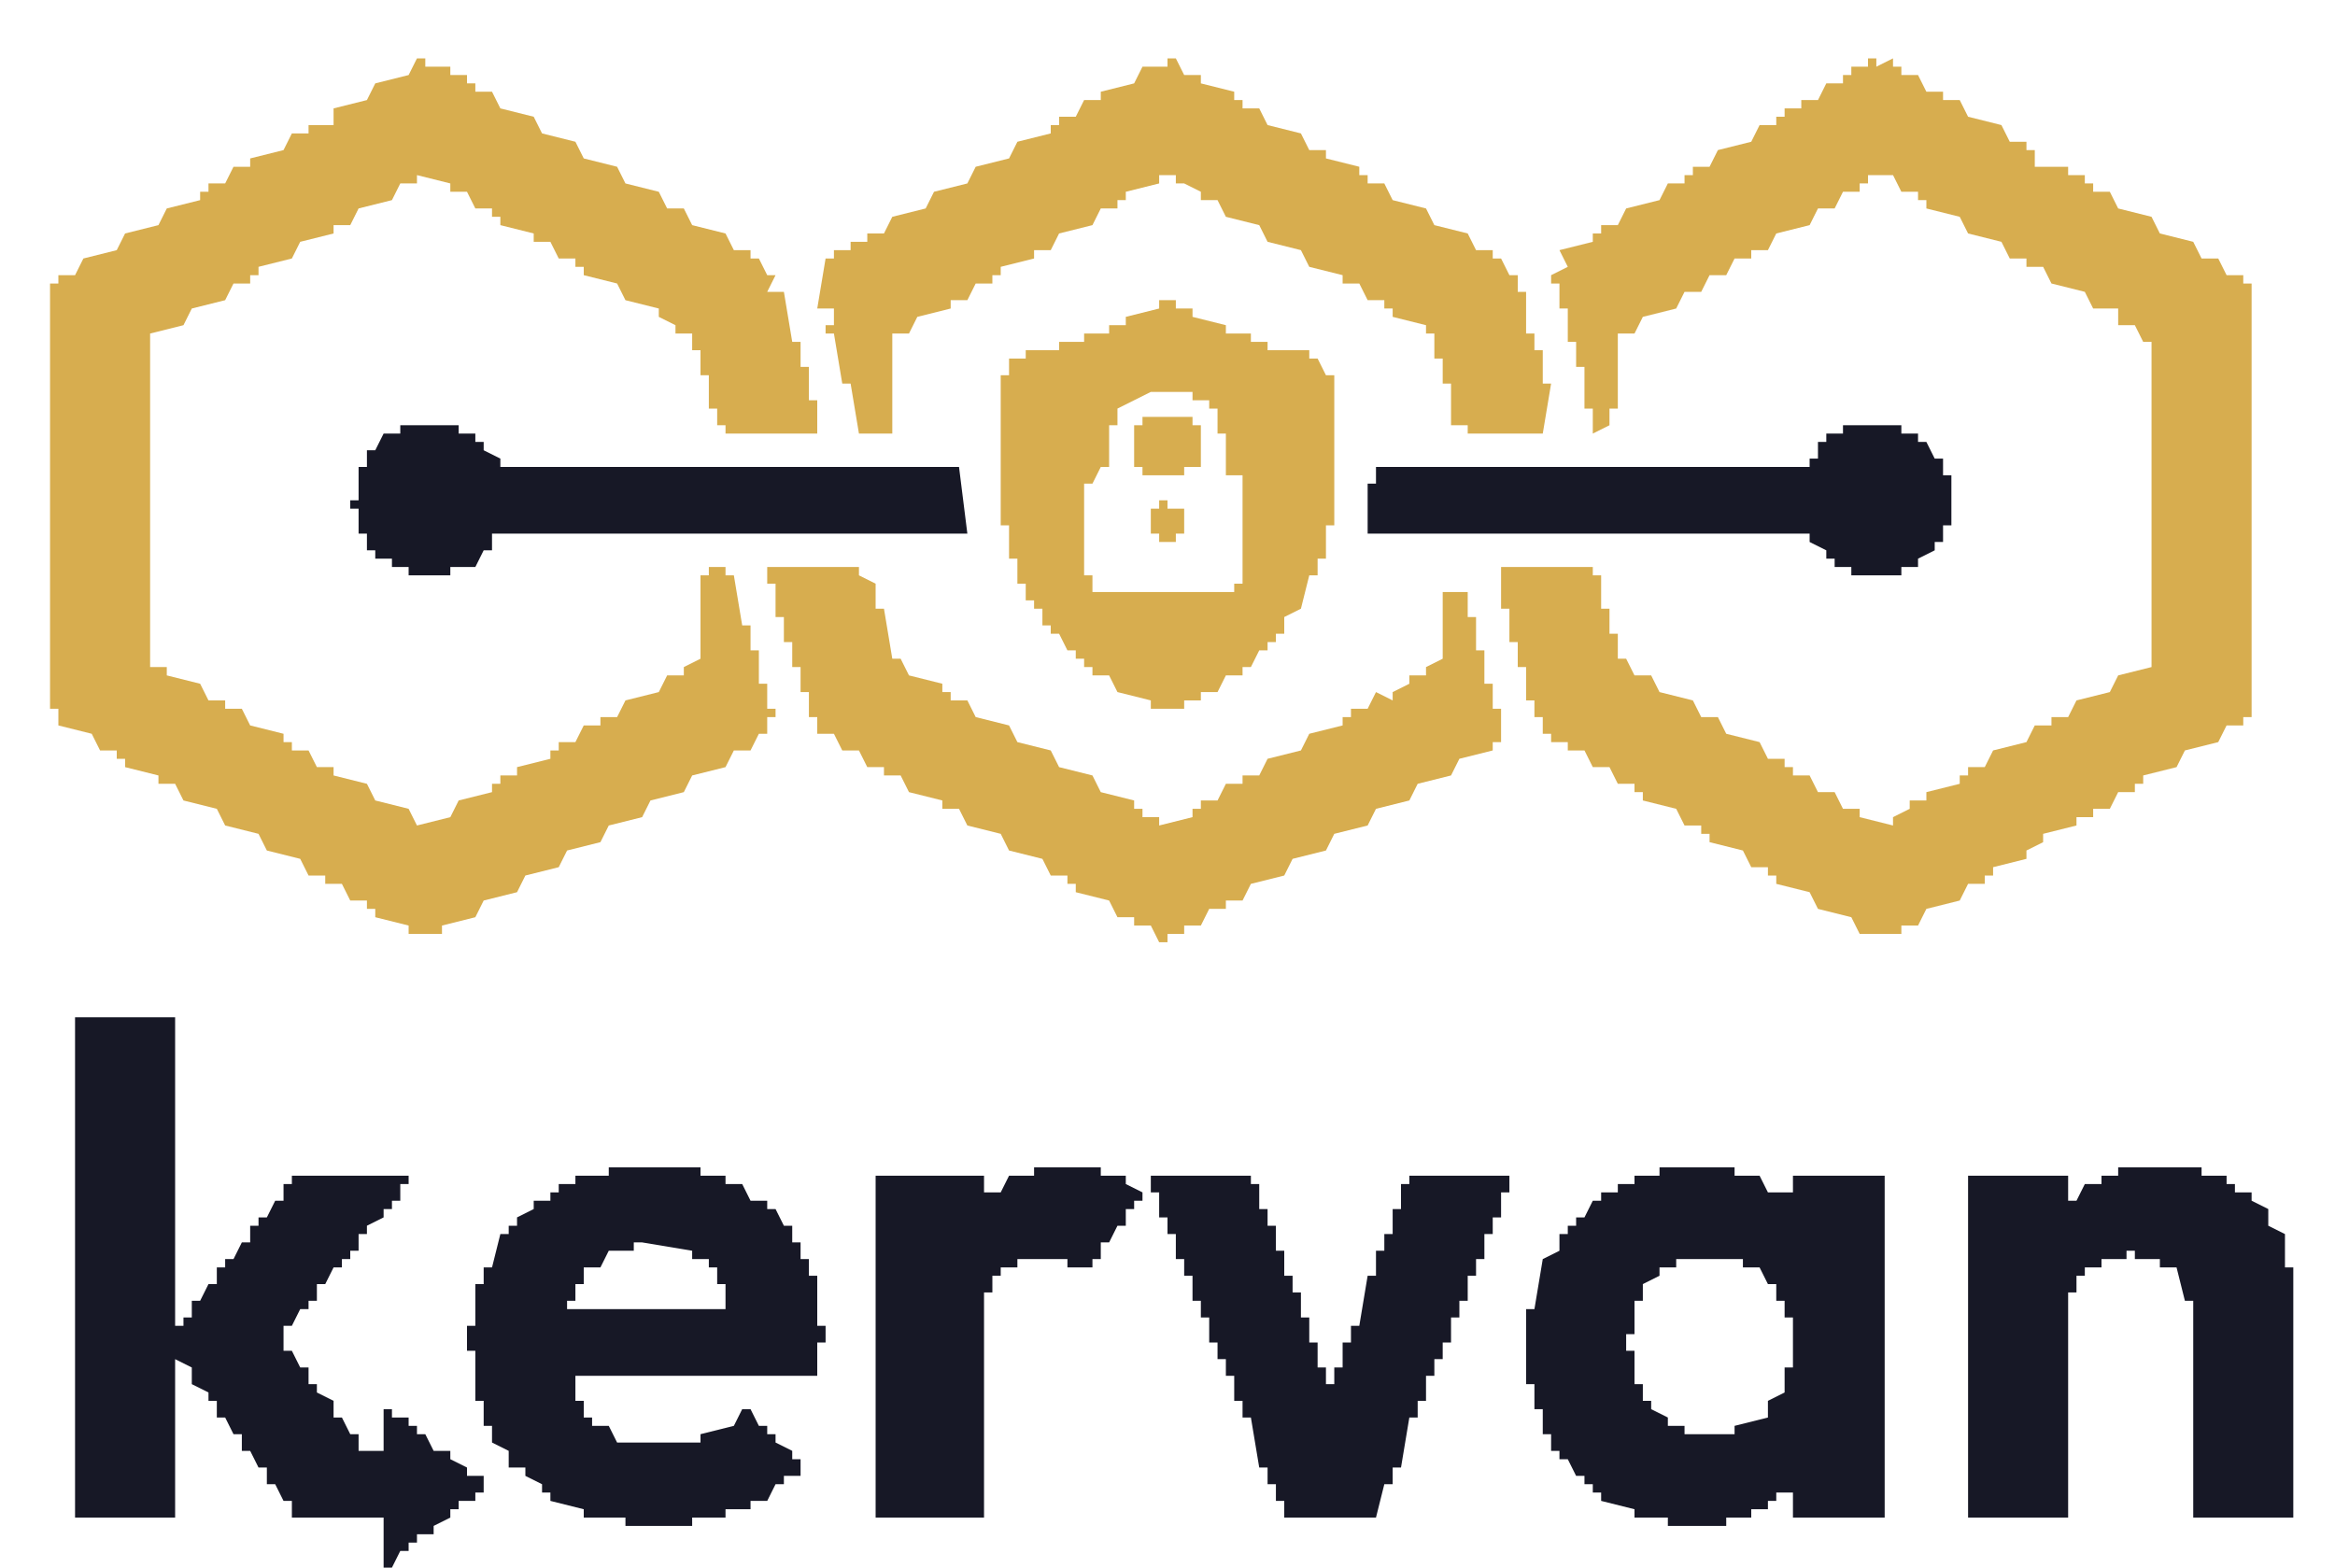
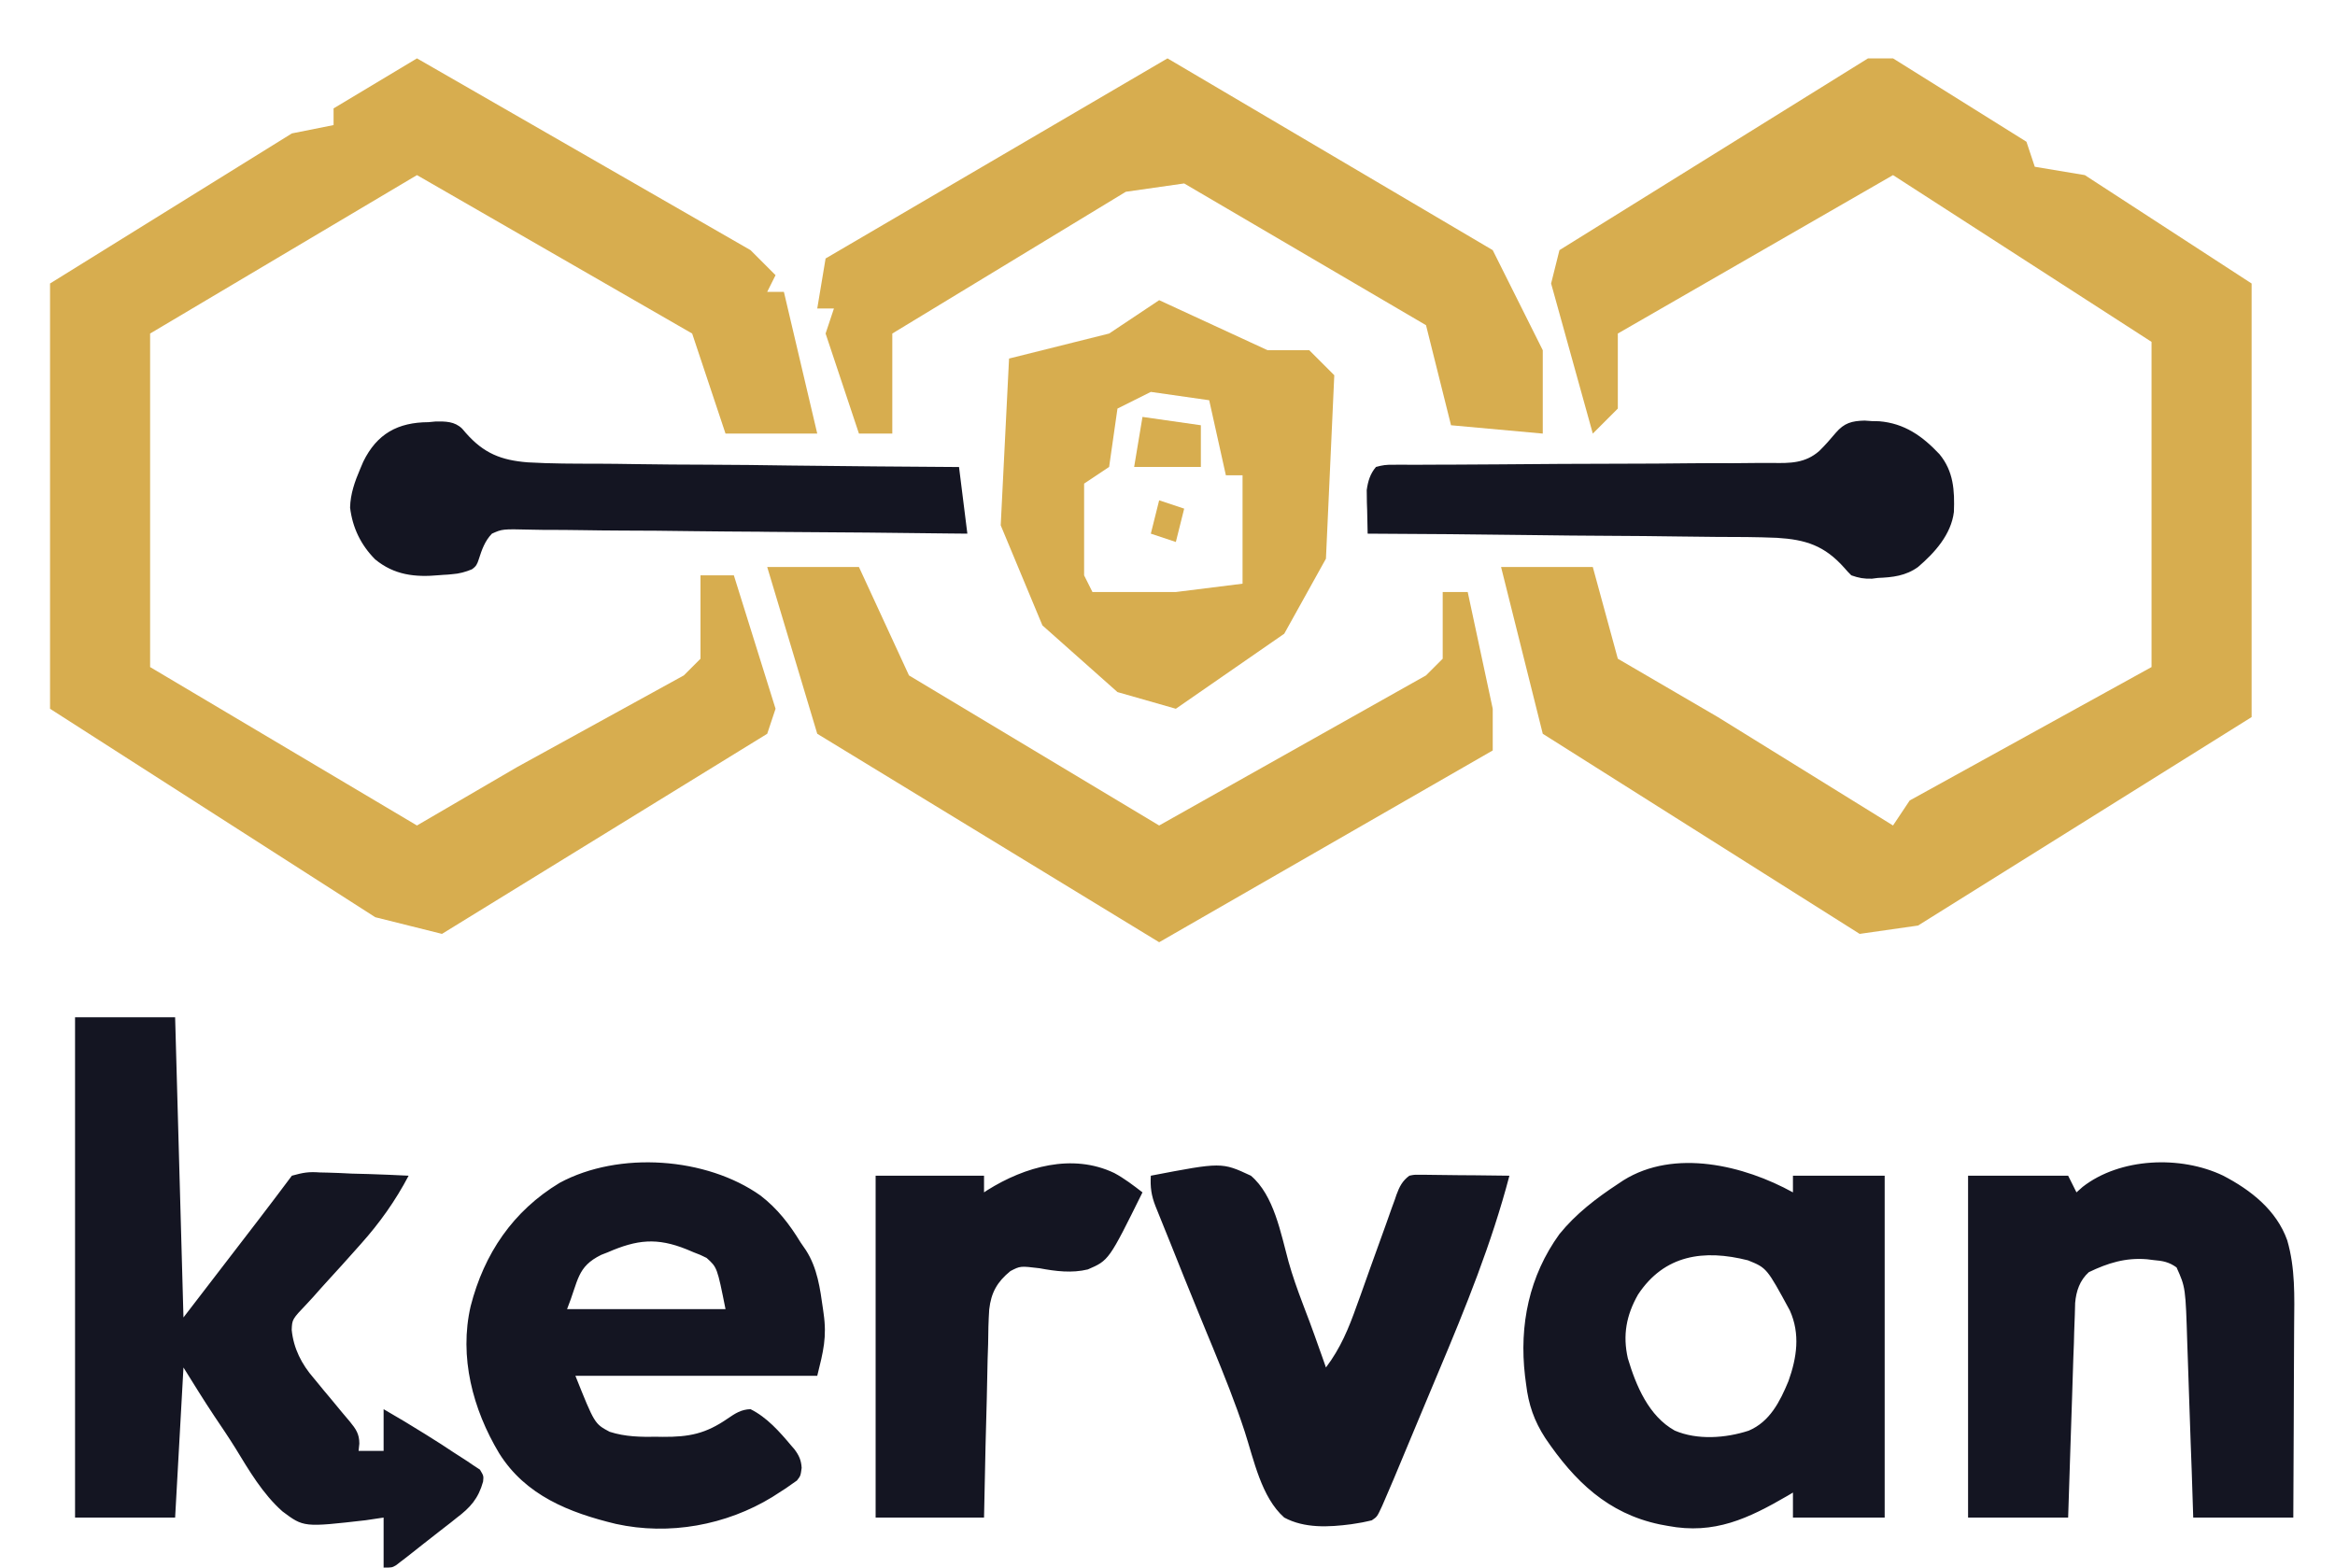
- <svg xmlns="http://www.w3.org/2000/svg" viewBox="0 0 280 188" fill="none">
-   <path d="M50 7L51 7L51 8L54 8L54 9L56 9L56 10L57 10L57 11L59 11L60 13L64 14L65 16L69 17L70 19L74 20L75 22L79 23L80 25L82 25L83 27L87 28L88 30L90 30L90 31L91 31L92 33L93 33L92 35L94 35L95 41L96 41L96 44L97 44L97 48L98 48L98 52L87 52L87 51L86 51L86 49L85 49L85 45L84 45L84 42L83 42L83 40L81 40L81 39L79 38L79 37L75 36L74 34L70 33L70 32L69 32L69 31L67 31L66 29L64 29L64 28L60 27L60 26L59 26L59 25L57 25L56 23L54 23L54 22L50 21L50 22L48 22L47 24L43 25L42 27L40 27L40 28L36 29L35 31L31 32L31 33L30 33L30 34L28 34L27 36L23 37L22 39L18 40L18 80L20 80L20 81L24 82L25 84L27 84L27 85L29 85L30 87L34 88L34 89L35 89L35 90L37 90L38 92L40 92L40 93L44 94L45 96L49 97L50 99L54 98L55 96L59 95L59 94L60 94L60 93L62 93L62 92L66 91L66 90L67 90L67 89L69 89L70 87L72 87L72 86L74 86L75 84L79 83L80 81L82 81L82 80L84 79L84 69L85 69L85 68L87 68L87 69L88 69L89 75L90 75L90 78L91 78L91 82L92 82L92 85L93 85L93 86L92 86L92 88L91 88L90 90L88 90L87 92L83 93L82 95L78 96L77 98L73 99L72 101L68 102L67 104L63 105L62 107L58 108L57 110L53 111L53 112L49 112L49 111L45 110L45 109L44 109L44 108L42 108L41 106L39 106L39 105L37 105L36 103L32 102L31 100L27 99L26 97L22 96L21 94L19 94L19 93L15 92L15 91L14 91L14 90L12 90L11 88L7 87L7 85L6 85L6 34L7 34L7 33L9 33L10 31L14 30L15 28L19 27L20 25L24 24L24 23L25 23L25 22L27 22L28 20L30 20L30 19L34 18L35 16L37 16L37 15L40 15L40 13L44 12L45 10L49 9ZM140 7L141 7L142 9L144 9L144 10L148 11L148 12L149 12L149 13L151 13L152 15L156 16L157 18L159 18L159 19L163 20L163 21L164 21L164 22L166 22L167 24L171 25L172 27L176 28L177 30L179 30L179 31L180 31L181 33L182 33L182 35L183 35L183 40L184 40L184 42L185 42L185 46L186 46L185 52L176 52L176 51L174 51L174 46L173 46L173 43L172 43L172 40L171 40L171 39L167 38L167 37L166 37L166 36L164 36L163 34L161 34L161 33L157 32L156 30L152 29L151 27L147 26L146 24L144 24L144 23L142 22L141 22L141 21L139 21L139 22L135 23L135 24L134 24L134 25L132 25L131 27L127 28L126 30L124 30L124 31L120 32L120 33L119 33L119 34L117 34L116 36L114 36L114 37L110 38L109 40L107 40L107 52L103 52L102 46L101 46L100 40L99 40L99 39L100 39L100 37L98 37L99 31L100 31L100 30L102 30L102 29L104 29L104 28L106 28L107 26L111 25L112 23L116 22L117 20L121 19L122 17L126 16L126 15L127 15L127 14L129 14L130 12L132 12L132 11L136 10L137 8L140 8ZM224 7L225 7L225 8L227 7L227 8L228 8L228 9L230 9L231 11L233 11L233 12L235 12L236 14L240 15L241 17L243 17L243 18L244 18L244 20L248 20L248 21L250 21L250 22L251 22L251 23L253 23L254 25L258 26L259 28L263 29L264 31L266 31L267 33L269 33L269 34L270 34L270 86L269 86L269 87L267 87L266 89L262 90L261 92L257 93L257 94L256 94L256 95L254 95L253 97L251 97L251 98L249 98L249 99L245 100L245 101L243 102L243 103L239 104L239 105L238 105L238 106L236 106L235 108L231 109L230 111L228 111L228 112L223 112L222 110L218 109L217 107L213 106L213 105L212 105L212 104L210 104L209 102L205 101L205 100L204 100L204 99L202 99L201 97L197 96L197 95L196 95L196 94L194 94L193 92L191 92L190 90L188 90L188 89L186 89L186 88L185 88L185 86L184 86L184 84L183 84L183 80L182 80L182 77L181 77L181 73L180 73L180 68L191 68L191 69L192 69L192 73L193 73L193 76L194 76L194 79L195 79L196 81L198 81L199 83L203 84L204 86L206 86L207 88L211 89L212 91L214 91L214 92L215 92L215 93L217 93L218 95L220 95L221 97L223 97L223 98L227 99L227 98L229 97L229 96L231 96L231 95L235 94L235 93L236 93L236 92L238 92L239 90L243 89L244 87L246 87L246 86L248 86L249 84L253 83L254 81L258 80L258 41L257 41L256 39L254 39L254 37L251 37L250 35L246 34L245 32L243 32L243 31L241 31L240 29L236 28L235 26L231 25L231 24L230 24L230 23L228 23L227 21L224 21L224 22L223 22L223 23L221 23L220 25L218 25L217 27L213 28L212 30L210 30L210 31L208 31L207 33L205 33L204 35L202 35L201 37L197 38L196 40L194 40L194 49L193 49L193 51L191 52L191 49L190 49L190 44L189 44L189 41L188 41L188 37L187 37L187 34L186 34L186 33L188 32L187 30L191 29L191 28L192 28L192 27L194 27L195 25L199 24L200 22L202 22L202 21L203 21L203 20L205 20L206 18L210 17L211 15L213 15L213 14L214 14L214 13L216 13L216 12L218 12L219 10L221 10L221 9L222 9L222 8L224 8ZM139 36L141 36L141 37L143 37L143 38L147 39L147 40L150 40L150 41L152 41L152 42L157 42L157 43L158 43L159 45L160 45L160 63L159 63L159 67L158 67L158 69L157 69L156 73L154 74L154 76L153 76L153 77L152 77L152 78L151 78L150 80L149 80L149 81L147 81L146 83L144 83L144 84L142 84L142 85L141 85L138 85L138 84L134 83L133 81L131 81L131 80L130 80L130 79L129 79L129 78L128 78L127 76L126 76L126 75L125 75L125 73L124 73L124 72L123 72L123 70L122 70L122 67L121 67L121 63L120 63L120 45L121 45L121 43L123 43L123 42L127 42L127 41L130 41L130 40L133 40L133 39L135 39L135 38L139 37ZM138 47L134 49L134 51L133 51L133 56L132 56L131 58L130 58L130 69L131 69L131 71L141 71L148 71L148 70L149 70L149 57L147 57L147 52L146 52L146 49L145 49L145 48L143 48L143 47ZM137 50L143 50L143 51L144 51L144 56L142 56L142 57L137 57L137 56L136 56L136 51L137 51ZM139 60L140 60L140 61L142 61L142 64L141 64L141 65L139 65L139 64L138 64L138 61L139 61ZM92 68L103 68L103 69L105 70L105 73L106 73L107 79L108 79L109 81L113 82L113 83L114 83L114 84L116 84L117 86L121 87L122 89L126 90L127 92L131 93L132 95L136 96L136 97L137 97L137 98L139 98L139 99L143 98L143 97L144 97L144 96L146 96L147 94L149 94L149 93L151 93L152 91L156 90L157 88L161 87L161 86L162 86L162 85L164 85L165 83L167 84L167 83L169 82L169 81L171 81L171 80L173 79L173 71L176 71L176 74L177 74L177 78L178 78L178 82L179 82L179 85L180 85L180 89L179 89L179 90L175 91L174 93L170 94L169 96L165 97L164 99L160 100L159 102L155 103L154 105L150 106L149 108L147 108L147 109L145 109L144 111L142 111L142 112L140 112L140 113L139 113L138 111L136 111L136 110L134 110L133 108L129 107L129 106L128 106L128 105L126 105L125 103L121 102L120 100L116 99L115 97L113 97L113 96L109 95L108 93L106 93L106 92L104 92L103 90L101 90L100 88L98 88L98 86L97 86L97 83L96 83L96 80L95 80L95 77L94 77L94 74L93 74L93 70L92 70Z" fill="#d7ad4f" fill-rule="evenodd" />
-   <path d="M48 51L55 51L55 52L57 52L57 53L58 53L58 54L60 55L60 56L115 56L116 64L105 64L59 64L59 66L58 66L57 68L54 68L54 69L49 69L49 68L47 68L47 67L45 67L45 66L44 66L44 64L43 64L43 61L42 61L42 60L43 60L43 56L44 56L44 54L45 54L46 52L48 52ZM221 51L228 51L228 52L230 52L230 53L231 53L232 55L233 55L233 57L234 57L234 63L233 63L233 65L232 65L232 66L230 67L230 68L228 68L228 69L222 69L222 68L220 68L220 67L219 67L219 66L217 65L217 64L182 64L164 64L164 58L165 58L165 56L217 56L217 55L218 55L218 53L219 53L219 52L221 52Z" fill="#171826" fill-rule="evenodd" />
-   <path transform="translate(0 116)" d="M9 6L21 6L21 43L22 43L22 42L23 42L23 40L24 40L25 38L26 38L26 36L27 36L27 35L28 35L29 33L30 33L30 31L31 31L31 30L32 30L33 28L34 28L34 26L35 26L35 25L49 25L49 26L48 26L48 28L47 28L47 29L46 29L46 30L44 31L44 32L43 32L43 34L42 34L42 35L41 35L41 36L40 36L39 38L38 38L38 40L37 40L37 41L36 41L35 43L34 43L34 46L35 46L36 48L37 48L37 50L38 50L38 51L40 52L40 54L41 54L42 56L43 56L43 58L46 58L46 53L47 53L47 54L49 54L49 55L50 55L50 56L51 56L52 58L53 58L54 58L54 59L56 60L56 61L58 61L58 63L57 63L57 64L55 64L55 65L54 65L54 66L52 67L52 68L50 68L50 69L49 69L49 70L48 70L47 72L46 72L46 66L35 66L35 64L34 64L33 62L32 62L32 60L31 60L30 58L29 58L29 56L28 56L27 54L26 54L26 52L25 52L25 51L23 50L23 48L21 47L21 66L9 66ZM73 24L84 24L84 25L87 25L87 26L89 26L90 28L92 28L92 29L93 29L94 31L95 31L95 33L96 33L96 35L97 35L97 37L98 37L98 43L99 43L99 45L98 45L98 49L69 49L69 52L70 52L70 54L71 54L71 55L73 55L74 57L84 57L84 56L88 55L89 53L90 53L91 55L92 55L92 56L93 56L93 57L95 58L95 59L96 59L96 61L94 61L94 62L93 62L92 64L90 64L90 65L87 65L87 66L83 66L83 67L75 67L75 66L70 66L70 65L66 64L66 63L65 63L65 62L63 61L63 60L61 60L61 58L59 57L59 55L58 55L58 52L57 52L57 46L56 46L56 43L57 43L57 38L58 38L58 36L59 36L60 32L61 32L61 31L62 31L62 30L64 29L64 28L66 28L66 27L67 27L67 26L69 26L69 25L73 25ZM124 24L132 24L132 25L135 25L135 26L137 27L137 28L136 28L136 29L135 29L135 31L134 31L133 33L132 33L132 35L131 35L131 36L128 36L128 35L122 35L122 36L120 36L120 37L119 37L119 39L118 39L118 66L117 66L105 66L105 25L118 25L118 27L120 27L121 25L124 25ZM199 24L208 24L208 25L211 25L212 27L215 27L215 25L226 25L226 66L215 66L215 63L213 63L213 64L212 64L212 65L210 65L210 66L207 66L207 67L200 67L200 66L196 66L196 65L192 64L192 63L191 63L191 62L190 62L190 61L189 61L188 59L187 59L187 58L186 58L186 56L185 56L185 53L184 53L184 50L183 50L183 41L184 41L185 35L187 34L187 32L188 32L188 31L189 31L189 30L190 30L191 28L192 28L192 27L194 27L194 26L196 26L196 25L199 25ZM254 24L264 24L264 25L267 25L267 26L268 26L268 27L270 27L270 28L272 29L272 31L274 32L274 36L275 36L275 66L263 66L263 40L262 40L261 36L259 36L259 35L256 35L256 34L255 34L255 35L252 35L252 36L250 36L250 37L249 37L249 39L248 39L248 66L236 66L236 25L248 25L248 28L249 28L250 26L252 26L252 25L254 25ZM138 25L150 25L150 26L151 26L151 29L152 29L152 31L153 31L153 34L154 34L154 37L155 37L155 39L156 39L156 42L157 42L157 45L158 45L158 48L159 48L159 50L160 50L160 48L161 48L161 45L162 45L162 43L163 43L164 37L165 37L165 34L166 34L166 32L167 32L167 29L168 29L168 26L169 26L169 25L181 25L181 27L180 27L180 30L179 30L179 32L178 32L178 35L177 35L177 37L176 37L176 40L175 40L175 42L174 42L174 45L173 45L173 47L172 47L172 49L171 49L171 52L170 52L170 54L169 54L168 60L167 60L167 62L166 62L165 66L154 66L154 64L153 64L153 62L152 62L152 60L151 60L150 54L149 54L149 52L148 52L148 49L147 49L147 47L146 47L146 45L145 45L145 42L144 42L144 40L143 40L143 37L142 37L142 35L141 35L141 32L140 32L140 30L139 30L139 27L138 27ZM77 33L76 33L76 34L73 34L72 36L70 36L70 38L69 38L69 40L68 40L68 41L78 41L87 41L87 38L86 38L86 36L85 36L85 35L83 35L83 34ZM202 35L201 35L201 36L199 36L199 37L197 38L197 40L196 40L196 44L195 44L195 46L196 46L196 50L197 50L197 52L198 52L198 53L200 54L200 55L202 55L202 56L208 56L208 55L212 54L212 52L214 51L214 48L215 48L215 42L214 42L214 40L213 40L213 38L212 38L211 36L209 36L209 35Z" fill="#171826" fill-rule="evenodd" />
+ <svg xmlns="http://www.w3.org/2000/svg" viewBox="0 0 280 188" fill="none" role="img" aria-label="Kervan stacked logo">
+   <path d="M50 7L90 30L93 33L92 35L94 35L98 52L87 52L83 40L50 21L18 40L18 80L50 99L62 92L82 81L84 79L84 69L88 69L93 85L92 88L53 112L45 110L6 85L6 34L35 16L40 15L40 13ZM140 7L179 30L185 42L185 52L174 51L171 39L142 22L135 23L107 40L107 52L103 52L99 40L100 37L98 37L99 31ZM224 7L227 7L243 17L244 20L250 21L270 34L270 86L230 111L223 112L185 88L180 68L191 68L194 79L206 86L227 99L229 96L258 80L258 41L227 21L194 40L194 49L191 52L186 34L187 30ZM139 36L152 42L157 42L160 45L159 67L154 76L141 85L134 83L125 75L120 63L121 43L133 40ZM138 47L134 49L133 56L130 58L130 69L131 71L141 71L149 70L149 57L147 57L145 48ZM137 50L144 51L144 56L142 56L136 56ZM139 60L142 61L141 65L138 64ZM92 68L103 68L109 81L139 99L171 81L173 79L173 71L176 71L179 85L179 90L139 113L98 88Z" fill="#d7ad4f" fill-rule="evenodd" />
+   <path d="M51.38 50.63 C51.66 50.6 51.94 50.58 52.22 50.55 C53.42 50.53 54.52 50.53 55.42 51.41 C55.55 51.56 55.7 51.73 55.84 51.9 C58.01 54.38 60.11 55.2 63.3 55.45 C66.06 55.61 68.84 55.61 71.61 55.61 C73.14 55.62 74.66 55.63 76.19 55.66 C79.09 55.7 81.97 55.73 84.85 55.73 C88.15 55.74 91.44 55.78 94.72 55.83 C101.48 55.91 108.25 55.97 115 56.01 C115.16 57.33 115.16 57.33 116 64 C115.3 63.99 114.59 63.98 113.84 63.98 C107.34 63.89 100.83 63.84 94.31 63.8 C93.47 63.8 92.62 63.78 91.75 63.78 C91.59 63.77 91.41 63.77 91.25 63.77 C88.5 63.76 85.75 63.73 83 63.7 C80.16 63.66 77.34 63.63 74.53 63.63 C72.94 63.62 71.36 63.61 69.77 63.58 C68.28 63.55 66.78 63.55 65.3 63.55 C64.75 63.55 64.19 63.53 63.64 63.52 C60.24 63.44 60.24 63.44 58.99 64 C58.14 64.88 57.78 65.92 57.41 67.08 C57.22 67.66 57.11 67.92 56.58 68.28 C55.83 68.59 55.05 68.81 54.23 68.86 C54.06 68.88 53.9 68.89 53.72 68.91 C53.63 68.91 53.63 68.91 53.19 68.94 C53.02 68.95 52.84 68.97 52.66 68.98 C49.78 69.25 47.27 68.97 44.98 67.08 C43.26 65.34 42.27 63.28 41.98 60.87 C42.02 59.22 42.55 57.74 43.19 56.24 C43.31 55.95 43.44 55.66 43.56 55.37 C45.2 52.02 47.7 50.65 51.38 50.63 ZM223.59 50.44 C223.87 50.46 224.15 50.48 224.44 50.5 C224.59 50.5 224.59 50.5 225.34 50.52 C228.37 50.77 230.52 52.29 232.57 54.47 C234.26 56.52 234.4 58.81 234.3 61.4 C233.97 64.1 232.01 66.28 230 68 C228.53 69.06 226.97 69.24 225.19 69.31 C224.95 69.34 224.72 69.37 224.48 69.4 C223.52 69.43 222.91 69.32 222 69 C221.59 68.59 221.59 68.59 221.16 68.1 C218.79 65.43 216.53 64.71 213.08 64.5 C210.65 64.4 208.22 64.39 205.79 64.39 C204.32 64.38 202.85 64.36 201.38 64.34 C198.6 64.3 195.82 64.27 193.04 64.26 C189.87 64.25 186.7 64.21 183.53 64.17 C177.02 64.08 170.51 64.03 164 64 C163.97 63.04 163.96 62.08 163.94 61.12 C163.93 60.85 163.92 60.58 163.91 60.3 C163.91 60.04 163.91 59.78 163.9 59.5 C163.9 59.26 163.89 59.02 163.89 58.77 C164.04 57.71 164.3 56.82 165 56 C165.79 55.78 166.27 55.72 167.07 55.74 C167.28 55.74 167.49 55.74 167.71 55.73 C168.41 55.73 169.12 55.73 169.83 55.74 C170.33 55.74 170.84 55.73 171.34 55.73 C172.43 55.72 173.53 55.72 174.62 55.72 C176.34 55.72 178.07 55.71 179.8 55.69 C184.71 55.64 189.63 55.62 194.54 55.61 C197.25 55.61 199.96 55.59 202.68 55.56 C204.39 55.54 206.1 55.54 207.82 55.55 C208.89 55.55 209.96 55.54 211.04 55.52 C211.53 55.51 212.02 55.51 212.52 55.52 C214.66 55.56 216.47 55.56 218.15 54.09 C218.86 53.4 219.5 52.66 220.14 51.9 C221.15 50.73 222.04 50.48 223.59 50.44 Z" fill="#141522" fill-rule="evenodd" />
+   <g transform="translate(0 116)">
+     <path d="M9 6 C12.96 6 16.92 6 21 6 C21.33 17.88 21.66 29.76 22 42 C32 29 32 29 35 25 C36.38 24.62 37.01 24.51 38.36 24.61 C38.66 24.62 38.97 24.62 39.28 24.63 C40.25 24.65 41.22 24.7 42.19 24.75 C42.85 24.77 43.51 24.79 44.17 24.8 C45.78 24.85 47.39 24.92 49 25 C47.41 28.02 45.54 30.65 43.27 33.19 C43.02 33.47 42.77 33.75 42.53 34.02 C41.51 35.16 40.5 36.3 39.46 37.42 C38.82 38.12 38.19 38.82 37.56 39.54 C37.33 39.8 37.09 40.06 36.84 40.32 C35.03 42.22 35.03 42.22 34.98 43.49 C35.2 45.72 36.17 47.61 37.63 49.29 C37.78 49.48 37.94 49.67 38.1 49.86 C38.58 50.46 39.07 51.04 39.56 51.62 C40.06 52.22 40.55 52.81 41.04 53.41 C41.34 53.78 41.65 54.14 41.96 54.5 C42.68 55.38 43.09 55.97 43.09 57.13 C43.06 57.41 43.03 57.7 43 58 C43.99 58 44.98 58 46 58 C46 56.35 46 54.7 46 53 C47.69 53.97 49.35 54.97 51 56 C51.15 56.09 51.3 56.19 51.46 56.29 C52.45 56.9 53.42 57.53 54.39 58.18 C54.71 58.39 55.04 58.6 55.37 58.81 C55.84 59.1 56.29 59.41 56.74 59.72 C57.01 59.89 57.28 60.07 57.55 60.25 C58 61 58 61 57.93 61.68 C57.37 63.71 56.4 64.8 54.75 66.04 C54.64 66.13 54.64 66.13 54.09 66.57 C53.63 66.93 53.17 67.29 52.71 67.64 C52 68.19 51.29 68.75 50.59 69.3 C50.15 69.65 49.7 70.01 49.25 70.36 C49.04 70.52 48.83 70.69 48.61 70.86 C48.51 70.93 48.51 70.93 48.02 71.31 C47.93 71.38 47.93 71.38 47.49 71.72 C47 72 47 72 46 72 C46 70.02 46 68.04 46 66 C45.64 66.05 45.64 66.05 43.85 66.32 C36.42 67.17 36.42 67.17 33.87 65.26 C31.5 63.16 29.85 60.33 28.22 57.66 C27.41 56.36 26.55 55.09 25.7 53.83 C24.42 51.91 23.22 49.96 22 48 C21.67 53.94 21.34 59.88 21 66 C17.04 66 13.08 66 9 66 C9 46.2 9 26.4 9 6 ZM91.21 27.39 C93.25 28.97 94.67 30.82 96 33 C96.21 33.31 96.43 33.62 96.64 33.93 C98.02 36.07 98.34 38.52 98.69 41 C98.71 41.17 98.74 41.34 98.76 41.51 C99.17 44.35 98.73 46.06 98 49 C88.43 49 78.86 49 69 49 C71.3 54.75 71.3 54.75 73.1 55.71 C74.98 56.32 76.85 56.34 78.81 56.31 C79.03 56.32 79.25 56.32 79.48 56.32 C82.64 56.34 84.62 55.95 87.25 54.13 C88.16 53.51 88.88 53.03 90 53 C91.98 53.99 93.49 55.71 94.9 57.39 C94.95 57.45 94.95 57.45 95.24 57.78 C95.81 58.52 96.08 59.13 96.13 60.04 C96 61 96 61 95.56 61.56 C95.35 61.71 95.15 61.85 94.93 62 C94.7 62.17 94.46 62.33 94.22 62.5 C93.96 62.66 93.7 62.83 93.44 63 C93.17 63.18 92.9 63.35 92.62 63.53 C87.08 66.92 80.23 68.17 73.85 66.76 C68.25 65.41 63.01 63.34 59.85 58.28 C56.69 53.01 55.03 46.73 56.44 40.64 C58.05 34.36 61.5 29.24 67.12 25.85 C74.23 22.02 84.72 22.78 91.21 27.39 Z M72.87 34.19 C72.62 34.29 72.37 34.39 72.1 34.49 C69.16 35.94 69.39 37.53 68 41 C74.27 41 80.54 41 87 41 C86 36 86 36 84.73 34.86 C83.98 34.49 83.98 34.49 83.19 34.19 C82.91 34.07 82.64 33.96 82.36 33.84 C78.77 32.39 76.39 32.66 72.87 34.19 ZM215 27 C215 26.34 215 25.68 215 25 C218.63 25 222.26 25 226 25 C226 38.53 226 52.06 226 66 C222.37 66 218.74 66 215 66 C215 65.01 215 64.02 215 63 C214.9 63.06 214.9 63.06 214.38 63.37 C209.66 66.11 205.59 68.06 200 67 C199.68 66.94 199.36 66.88 199.03 66.82 C192.8 65.51 188.81 61.64 185.31 56.48 C183.96 54.4 183.29 52.45 183 50 C182.98 49.84 182.98 49.84 182.87 49.01 C182.16 42.92 183.36 37.03 187 32 C188.96 29.58 191.41 27.7 194 26 C194.22 25.85 194.44 25.71 194.66 25.56 C200.79 21.72 209.15 23.77 215 27 Z M196.42 39.26 C195.02 41.73 194.57 44.11 195.2 46.9 C196.18 50.18 197.7 53.83 200.83 55.57 C203.54 56.73 206.93 56.48 209.69 55.58 C212.23 54.51 213.45 52.08 214.46 49.64 C215.47 46.82 215.89 43.98 214.63 41.17 C211.86 36.06 211.86 36.06 209.61 35.15 C204.33 33.81 199.58 34.47 196.42 39.26 ZM266.58 24.99 C269.91 26.72 272.98 29.13 274.27 32.74 C275.25 36.11 275.13 39.47 275.1 42.95 C275.1 43.62 275.1 44.28 275.09 44.95 C275.09 46.52 275.08 48.08 275.07 49.65 C275.06 51.43 275.06 53.22 275.05 55 C275.04 58.67 275.02 62.33 275 66 C271.04 66 267.08 66 263 66 C262.94 64.17 262.88 62.34 262.82 60.45 C262.78 59.28 262.74 58.12 262.69 56.95 C262.63 55.1 262.56 53.26 262.5 51.41 C262.46 49.92 262.4 48.43 262.35 46.93 C262.33 46.37 262.31 45.8 262.29 45.24 C262.08 38.4 262.08 38.4 261 36 C260.1 35.35 259.35 35.21 258.25 35.12 C258.12 35.11 258.12 35.11 257.45 35.02 C254.88 34.81 252.77 35.47 250.48 36.57 C249.4 37.54 248.96 38.84 248.84 40.26 C248.82 40.74 248.81 41.22 248.8 41.7 C248.79 41.84 248.79 41.84 248.77 42.5 C248.73 43.37 248.71 44.23 248.69 45.1 C248.66 45.7 248.64 46.3 248.62 46.91 C248.57 48.49 248.52 50.07 248.47 51.65 C248.41 53.55 248.34 55.45 248.28 57.35 C248.18 60.23 248.09 63.12 248 66 C244.04 66 240.08 66 236 66 C236 52.47 236 38.94 236 25 C239.96 25 243.92 25 248 25 C248.33 25.66 248.66 26.32 249 27 C249.25 26.78 249.49 26.56 249.74 26.34 C254.23 22.84 261.48 22.55 266.58 24.99 ZM133.62 24.68 C134.83 25.33 135.91 26.16 137 27 C132.97 35.15 132.97 35.15 130.45 36.24 C128.53 36.71 126.58 36.46 124.66 36.1 C122.35 35.82 122.35 35.82 121.16 36.44 C119.58 37.73 118.85 39.01 118.62 41.05 C118.53 42.43 118.5 43.81 118.49 45.2 C118.47 45.8 118.45 46.4 118.43 47 C118.39 48.58 118.36 50.15 118.33 51.72 C118.29 53.62 118.24 55.51 118.18 57.4 C118.11 60.27 118.05 63.13 118 66 C113.71 66 109.42 66 105 66 C105 52.47 105 38.94 105 25 C109.29 25 113.58 25 118 25 C118 25.66 118 26.32 118 27 C118.14 26.91 118.28 26.82 118.42 26.72 C122.88 23.93 128.58 22.27 133.62 24.68 ZM138 25 C146.5 23.37 146.5 23.37 150 25 C152.78 27.35 153.59 31.95 154.51 35.3 C154.98 36.98 155.56 38.61 156.18 40.25 C156.27 40.5 156.37 40.76 156.47 41.02 C156.66 41.52 156.85 42.02 157.04 42.52 C157.47 43.68 157.89 44.85 158.3 46.02 C158.34 46.12 158.34 46.12 158.52 46.63 C158.68 47.09 158.84 47.54 159 48 C160.75 45.68 161.73 43.31 162.69 40.59 C162.84 40.17 162.99 39.75 163.15 39.33 C163.54 38.23 163.93 37.14 164.32 36.04 C164.95 34.28 165.58 32.53 166.22 30.77 C166.44 30.16 166.65 29.55 166.87 28.93 C167.01 28.56 167.14 28.18 167.28 27.81 C167.33 27.64 167.39 27.47 167.45 27.3 C167.81 26.32 168.16 25.62 169 25 C169.58 24.88 169.58 24.88 170.22 24.89 C170.34 24.89 170.34 24.89 170.94 24.89 C171.07 24.89 171.07 24.89 171.72 24.9 C171.86 24.9 171.86 24.9 172.53 24.91 C173.37 24.91 174.22 24.92 175.06 24.94 C175.64 24.94 176.21 24.95 176.78 24.95 C178.19 24.96 179.59 24.98 181 25 C178.87 33.12 175.75 40.8 172.5 48.52 C171.8 50.18 171.11 51.85 170.41 53.51 C169.34 56.1 168.25 58.68 167.17 61.27 C167.12 61.39 167.12 61.39 166.85 62.02 C166.57 62.68 166.29 63.34 166 64 C165.91 64.2 165.83 64.39 165.74 64.6 C165.14 65.9 165.14 65.9 164.5 66.33 C164.33 66.37 164.15 66.41 163.97 66.45 C163.77 66.49 163.57 66.54 163.36 66.58 C163.15 66.62 162.93 66.65 162.71 66.69 C162.48 66.72 162.25 66.76 162.02 66.8 C159.36 67.15 156.43 67.31 154 66 C151.25 63.57 150.36 59.08 149.26 55.69 C148.14 52.26 146.79 48.92 145.42 45.57 C145.19 45.01 144.96 44.44 144.72 43.88 C144.37 43.02 144.02 42.17 143.67 41.32 C142.53 38.53 141.4 35.74 140.29 32.94 C140.08 32.43 139.88 31.92 139.67 31.41 C139.38 30.71 139.1 30.01 138.82 29.3 C138.78 29.2 138.78 29.2 138.57 28.68 C138.06 27.39 137.92 26.38 138 25 Z" fill="#141522" fill-rule="evenodd" />
+   </g>
</svg>
